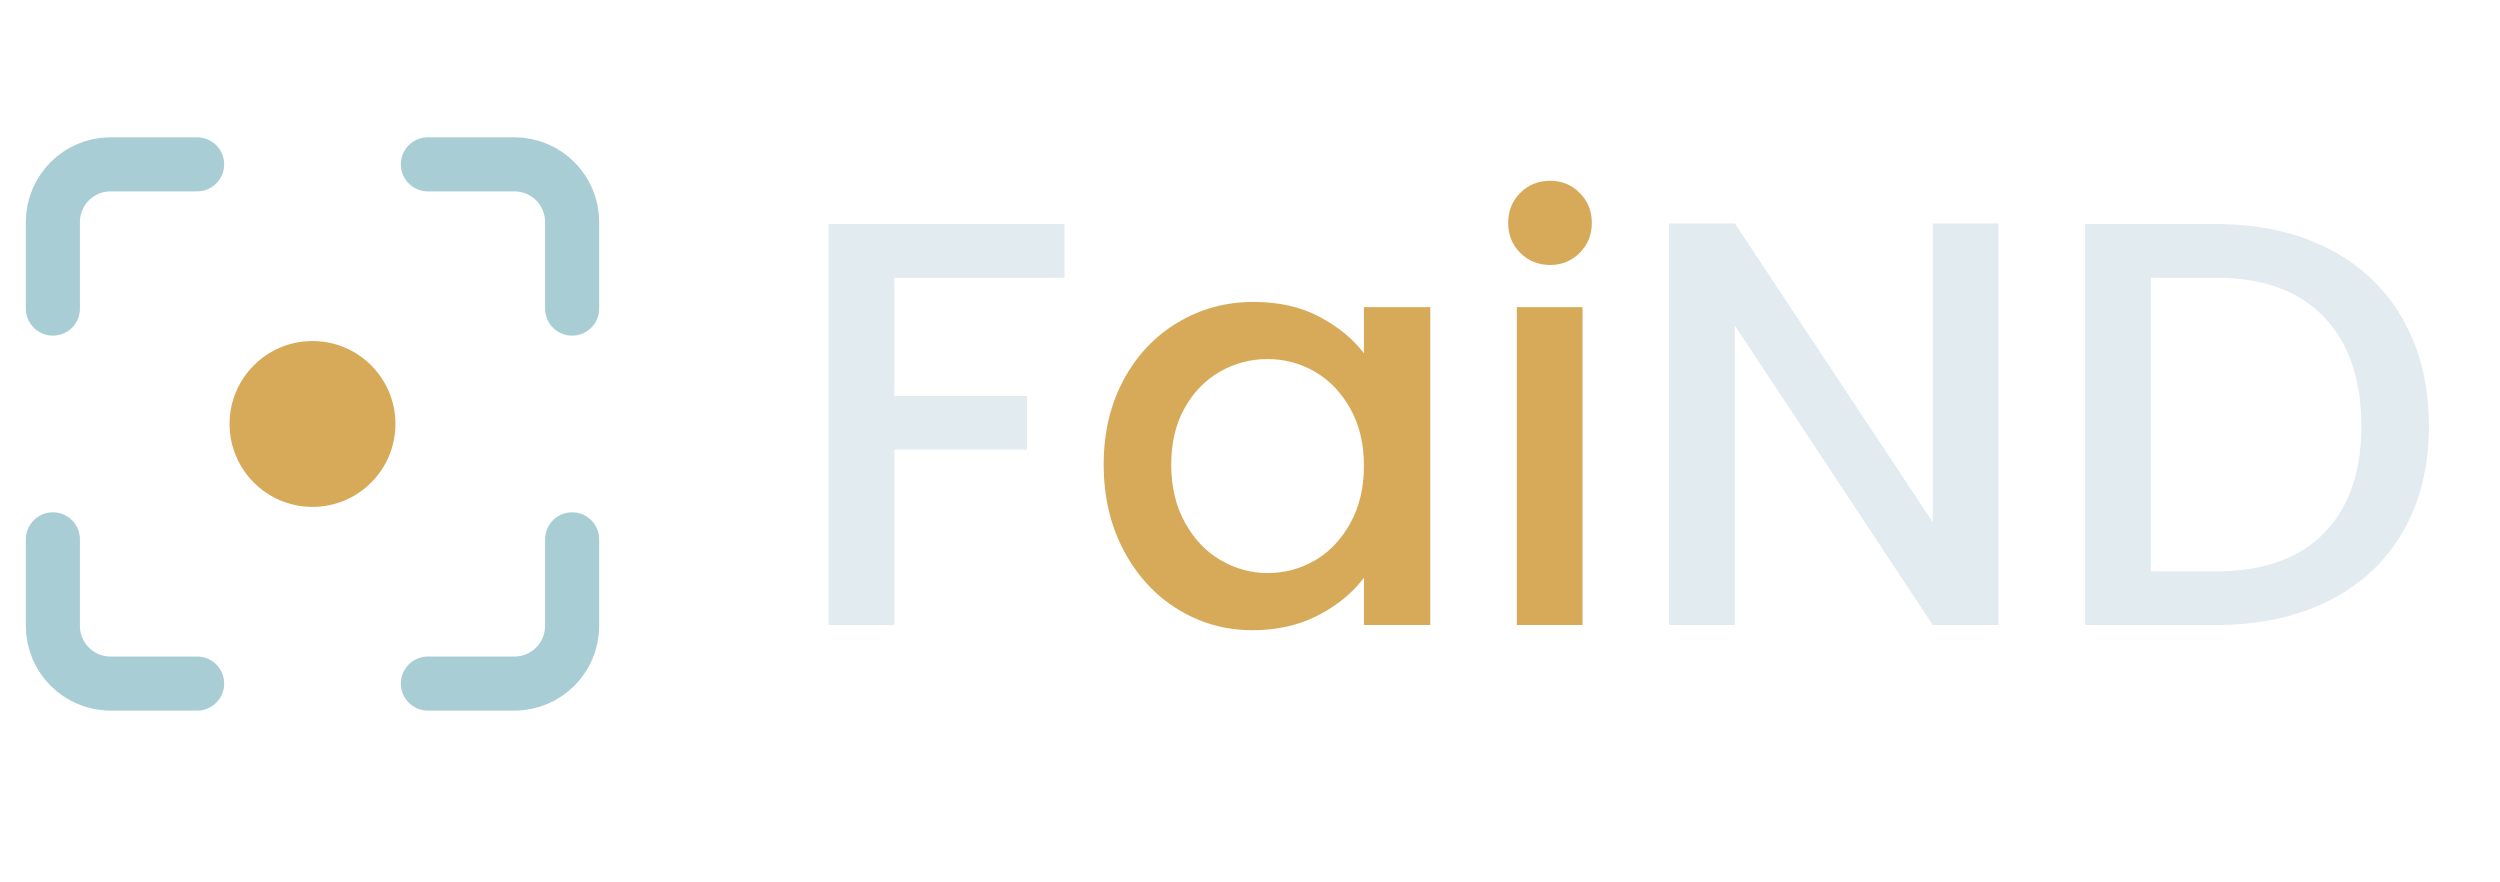
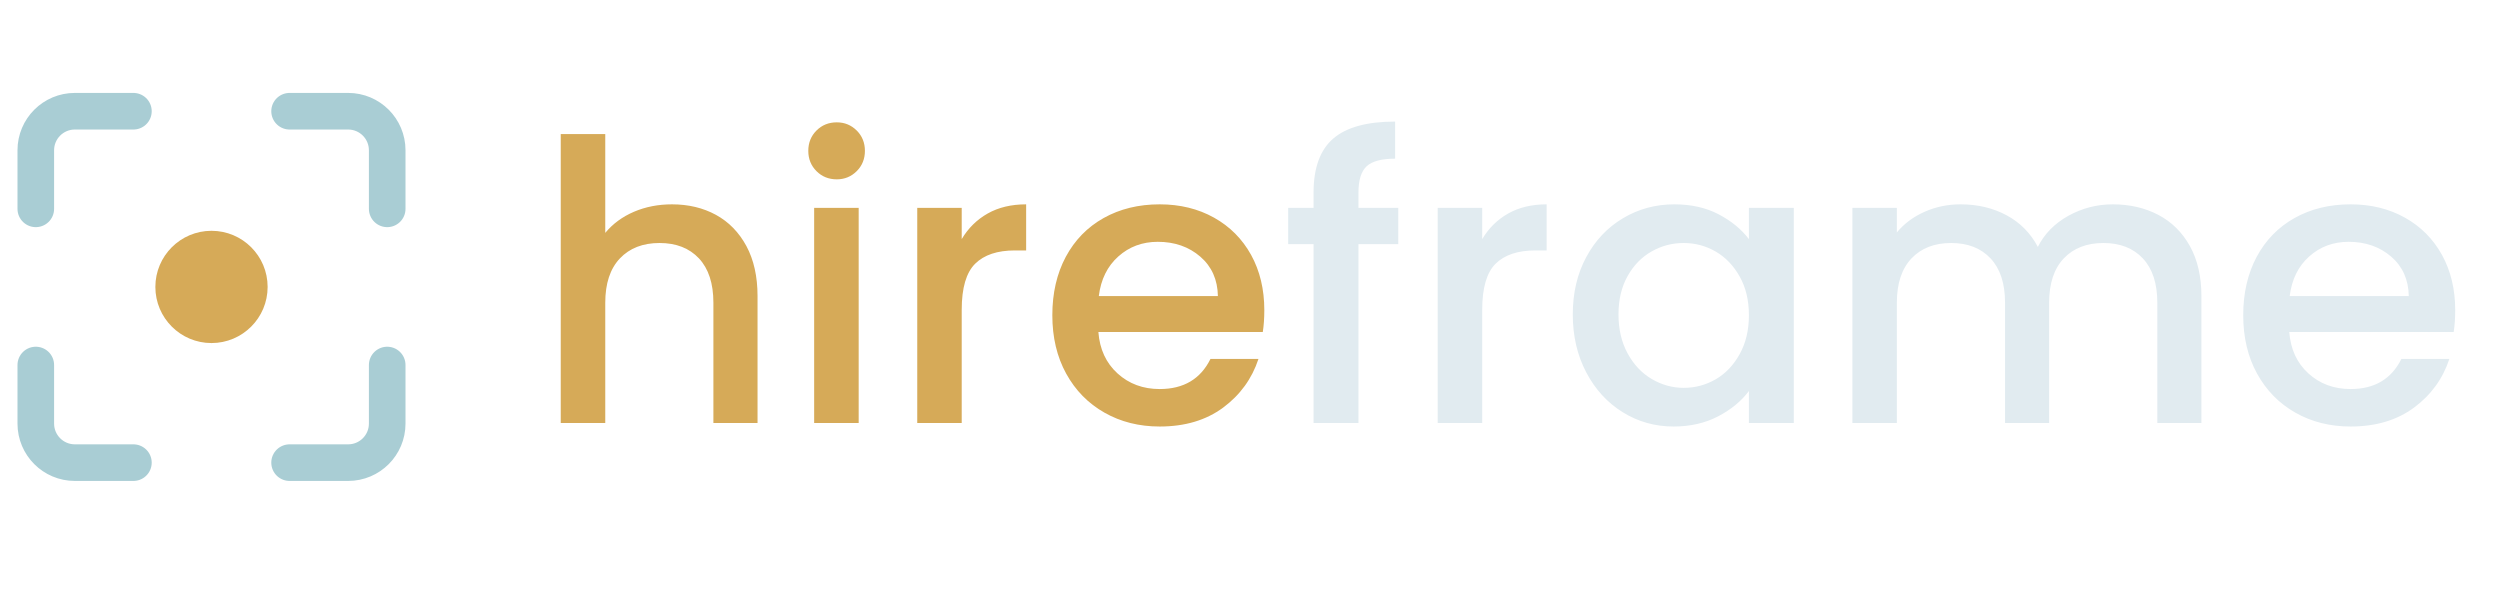
- <svg xmlns="http://www.w3.org/2000/svg" viewBox="0 0 312 110" width="312" height="110" role="img" aria-labelledby="t">
+ <svg xmlns="http://www.w3.org/2000/svg" viewBox="0 0 461 110" width="461" height="110" role="img" aria-labelledby="t">
  <g transform="translate(-6 7.91) scale(0.9)">
    <path d="M14 34V22a8 8 0 0 1 8-8h12M66 14h12a8 8 0 0 1 8 8v12M86 66v12a8 8 0 0 1-8 8H66M34 86H22a8 8 0 0 1-8-8V66" fill="none" stroke="#A9CDD4" stroke-width="7.5" stroke-linecap="round" stroke-linejoin="round" />
    <circle cx="50" cy="50" r="11.5" fill="#D6AA58" />
  </g>
-   <path fill="#E1EBF0" d="M132.85 27.96V34.66H111.61V49.42H128.17V56.11H111.61V78H103.4V27.96Z M249.42 78H241.21L216.51 40.63V78H208.3V27.89H216.51L241.21 65.18V27.89H249.42Z M303.13 53.16Q303.13 60.79 299.85 66.41Q296.58 72.02 290.56 75.01Q284.55 78 276.56 78H260.22V27.96H276.56Q284.55 27.96 290.56 31.02Q296.58 34.08 299.85 39.8Q303.13 45.53 303.13 53.16ZM294.7 53.16Q294.7 44.45 290.02 39.55Q285.34 34.66 276.56 34.66H268.42V71.3H276.56Q285.34 71.3 290.02 66.55Q294.7 61.8 294.7 53.16Z" />
-   <path fill="#D6AA58" d="M156.46 37.68Q161.14 37.68 164.64 39.52Q168.13 41.35 170.22 44.09V38.33H178.5V78H170.22V72.1Q168.13 74.9 164.53 76.78Q160.93 78.65 156.32 78.65Q151.21 78.65 146.96 76.02Q142.71 73.39 140.23 68.68Q137.74 63.96 137.74 57.98Q137.74 52.01 140.23 47.4Q142.71 42.79 147 40.24Q151.28 37.68 156.46 37.68ZM158.19 44.81Q155.02 44.81 152.29 46.36Q149.55 47.9 147.86 50.89Q146.17 53.88 146.17 57.98Q146.17 62.09 147.86 65.18Q149.55 68.28 152.32 69.9Q155.1 71.52 158.19 71.52Q161.36 71.52 164.1 69.94Q166.83 68.35 168.52 65.29Q170.22 62.23 170.22 58.13Q170.22 54.02 168.52 51Q166.83 47.98 164.1 46.39Q161.36 44.81 158.19 44.81Z M188.22 27.82Q188.22 25.58 189.73 24.07Q191.24 22.56 193.47 22.56Q195.63 22.56 197.14 24.07Q198.66 25.58 198.66 27.82Q198.66 30.05 197.14 31.56Q195.63 33.07 193.47 33.07Q191.24 33.07 189.73 31.56Q188.22 30.05 188.22 27.82ZM197.5 38.33V78H189.3V38.33Z" />
+   <path fill="#E1EBF0" d="M257.84 45.02H250.5V78H242.22V45.02H237.54V38.33H242.22V35.52Q242.22 28.68 245.85 25.55Q249.49 22.42 257.26 22.42V29.26Q253.52 29.26 252.01 30.66Q250.5 32.06 250.5 35.52V38.33H257.84Z M285.2 37.68V46.18H283.11Q278.29 46.18 275.8 48.62Q273.32 51.07 273.32 57.12V78H265.11V38.33H273.32V44.09Q275.12 41.06 278.11 39.37Q281.1 37.68 285.2 37.68Z M308.74 37.68Q313.42 37.68 316.92 39.52Q320.41 41.35 322.5 44.09V38.33H330.78V78H322.5V72.1Q320.41 74.9 316.81 76.78Q313.21 78.65 308.6 78.65Q303.49 78.65 299.24 76.02Q294.99 73.39 292.51 68.68Q290.02 63.96 290.02 57.98Q290.02 52.01 292.51 47.4Q294.99 42.79 299.28 40.24Q303.56 37.68 308.74 37.68ZM310.47 44.81Q307.3 44.81 304.57 46.36Q301.83 47.9 300.14 50.89Q298.45 53.88 298.45 57.98Q298.45 62.09 300.14 65.18Q301.83 68.28 304.6 69.9Q307.38 71.52 310.47 71.52Q313.64 71.52 316.38 69.94Q319.11 68.35 320.8 65.29Q322.5 62.23 322.5 58.13Q322.5 54.02 320.8 51Q319.11 47.98 316.38 46.39Q313.64 44.81 310.47 44.81Z M405.94 54.6V78H397.81V55.82Q397.81 50.5 395.14 47.65Q392.48 44.81 387.87 44.81Q383.26 44.81 380.56 47.65Q377.86 50.5 377.86 55.82V78H369.73V55.82Q369.73 50.5 367.06 47.65Q364.4 44.81 359.79 44.81Q355.18 44.81 352.48 47.65Q349.78 50.5 349.78 55.82V78H341.58V38.33H349.78V42.86Q351.8 40.42 354.9 39.05Q357.99 37.68 361.52 37.68Q366.27 37.68 370.02 39.7Q373.76 41.71 375.78 45.53Q377.58 41.93 381.39 39.8Q385.21 37.68 389.6 37.68Q394.28 37.68 397.99 39.62Q401.7 41.57 403.82 45.38Q405.94 49.2 405.94 54.6Z M452.46 61.22H422.14Q422.5 65.98 425.67 68.86Q428.84 71.74 433.45 71.74Q440.07 71.74 442.81 66.19H451.66Q449.86 71.66 445.15 75.16Q440.43 78.65 433.45 78.65Q427.76 78.65 423.26 76.09Q418.76 73.54 416.2 68.89Q413.65 64.25 413.65 58.13Q413.65 52.01 416.13 47.36Q418.62 42.72 423.12 40.2Q427.62 37.68 433.45 37.68Q439.06 37.68 443.46 40.13Q447.85 42.58 450.3 47Q452.74 51.43 452.74 57.19Q452.74 59.42 452.46 61.22ZM444.18 54.6Q444.1 50.06 440.94 47.33Q437.77 44.59 433.09 44.59Q428.84 44.59 425.82 47.29Q422.79 49.99 422.22 54.6Z" />
+   <path fill="#D6AA58" d="M139.69 54.6V78H131.55V55.82Q131.55 50.5 128.89 47.65Q126.22 44.81 121.62 44.81Q117.01 44.81 114.31 47.65Q111.61 50.5 111.61 55.82V78H103.4V24.72H111.61V42.94Q113.7 40.42 116.9 39.05Q120.1 37.68 123.92 37.68Q128.46 37.68 132.02 39.62Q135.58 41.57 137.64 45.38Q139.69 49.2 139.69 54.6Z M149.05 27.82Q149.05 25.58 150.56 24.07Q152.07 22.56 154.3 22.56Q156.46 22.56 157.98 24.07Q159.49 25.58 159.49 27.82Q159.49 30.05 157.98 31.56Q156.46 33.07 154.3 33.07Q152.07 33.07 150.56 31.56Q149.05 30.05 149.05 27.82ZM158.34 38.33V78H150.13V38.33Z M189.22 37.68V46.18H187.14Q182.31 46.18 179.83 48.62Q177.34 51.07 177.34 57.12V78H169.14V38.33H177.34V44.09Q179.14 41.06 182.13 39.37Q185.12 37.68 189.22 37.68Z M232.86 61.22H202.54Q202.9 65.98 206.07 68.86Q209.24 71.74 213.85 71.74Q220.47 71.74 223.21 66.19H232.06Q230.26 71.66 225.55 75.16Q220.83 78.65 213.85 78.65Q208.16 78.65 203.66 76.09Q199.16 73.54 196.6 68.89Q194.05 64.25 194.05 58.13Q194.05 52.01 196.53 47.36Q199.02 42.72 203.52 40.2Q208.02 37.68 213.85 37.68Q219.46 37.68 223.86 40.13Q228.25 42.58 230.7 47Q233.14 51.43 233.14 57.19Q233.14 59.42 232.86 61.22ZM224.58 54.6Q224.5 50.06 221.34 47.33Q218.17 44.59 213.49 44.59Q209.24 44.59 206.22 47.29Q203.19 49.99 202.62 54.6Z" />
</svg>
